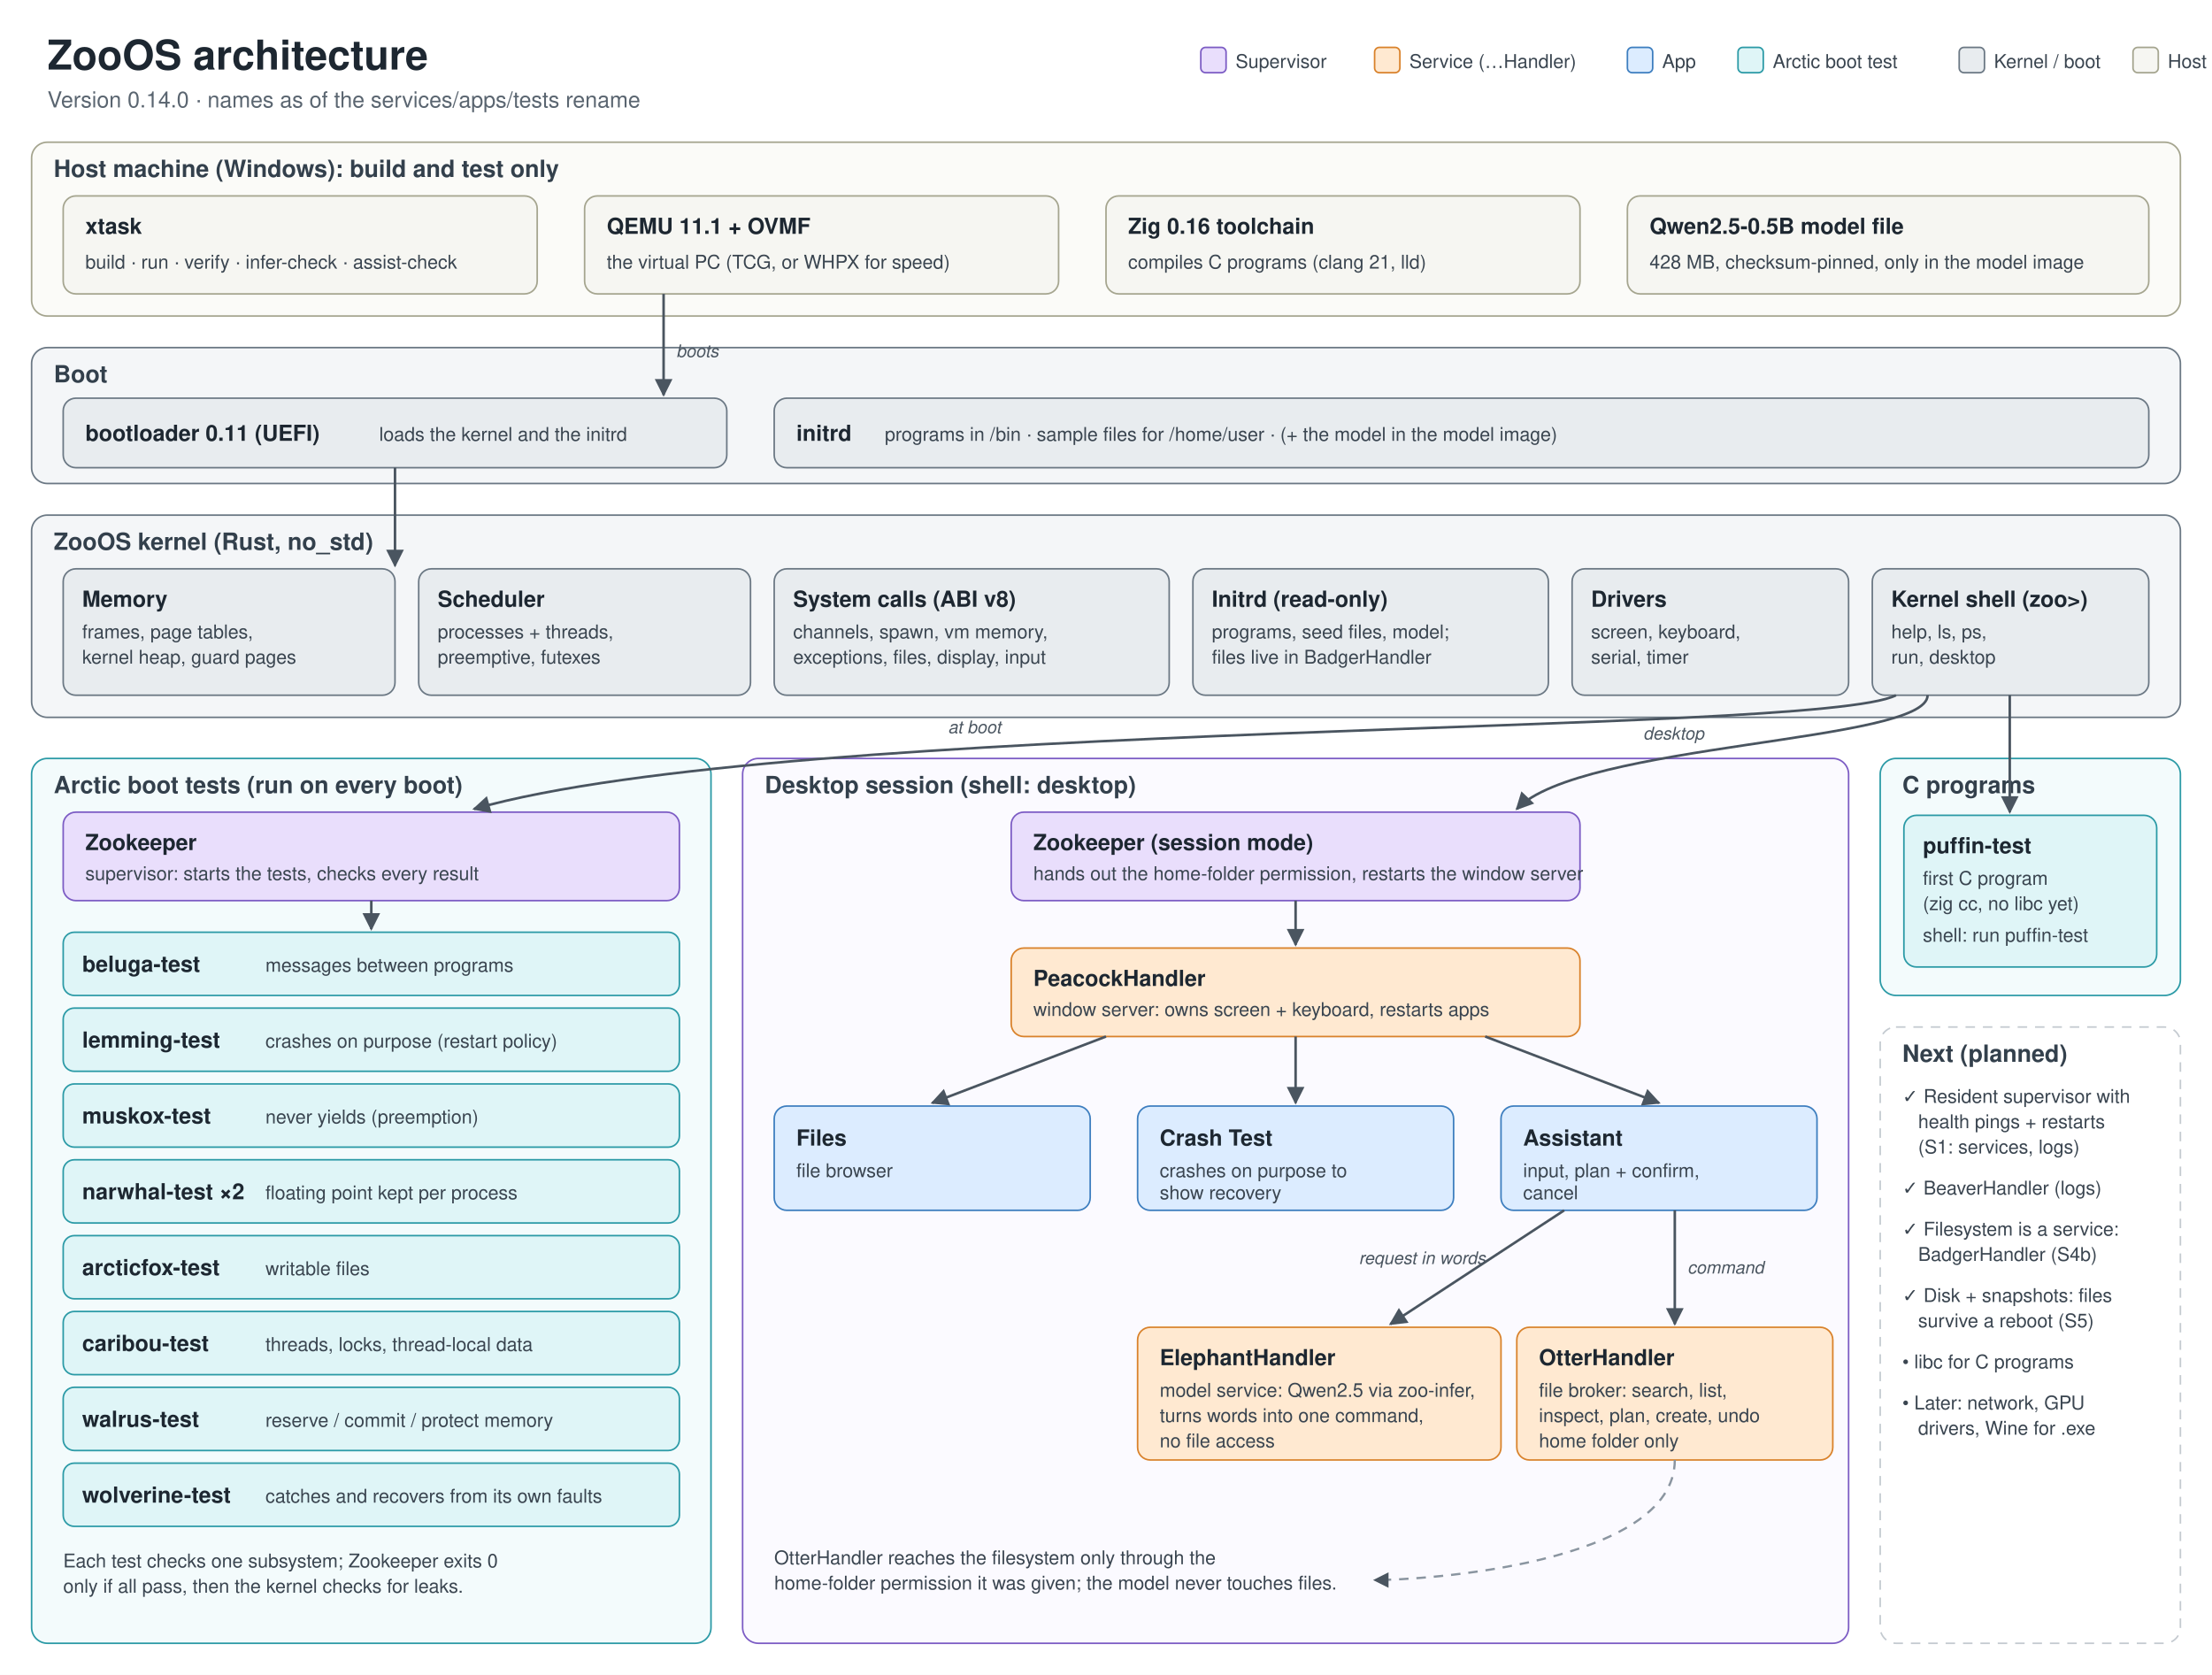
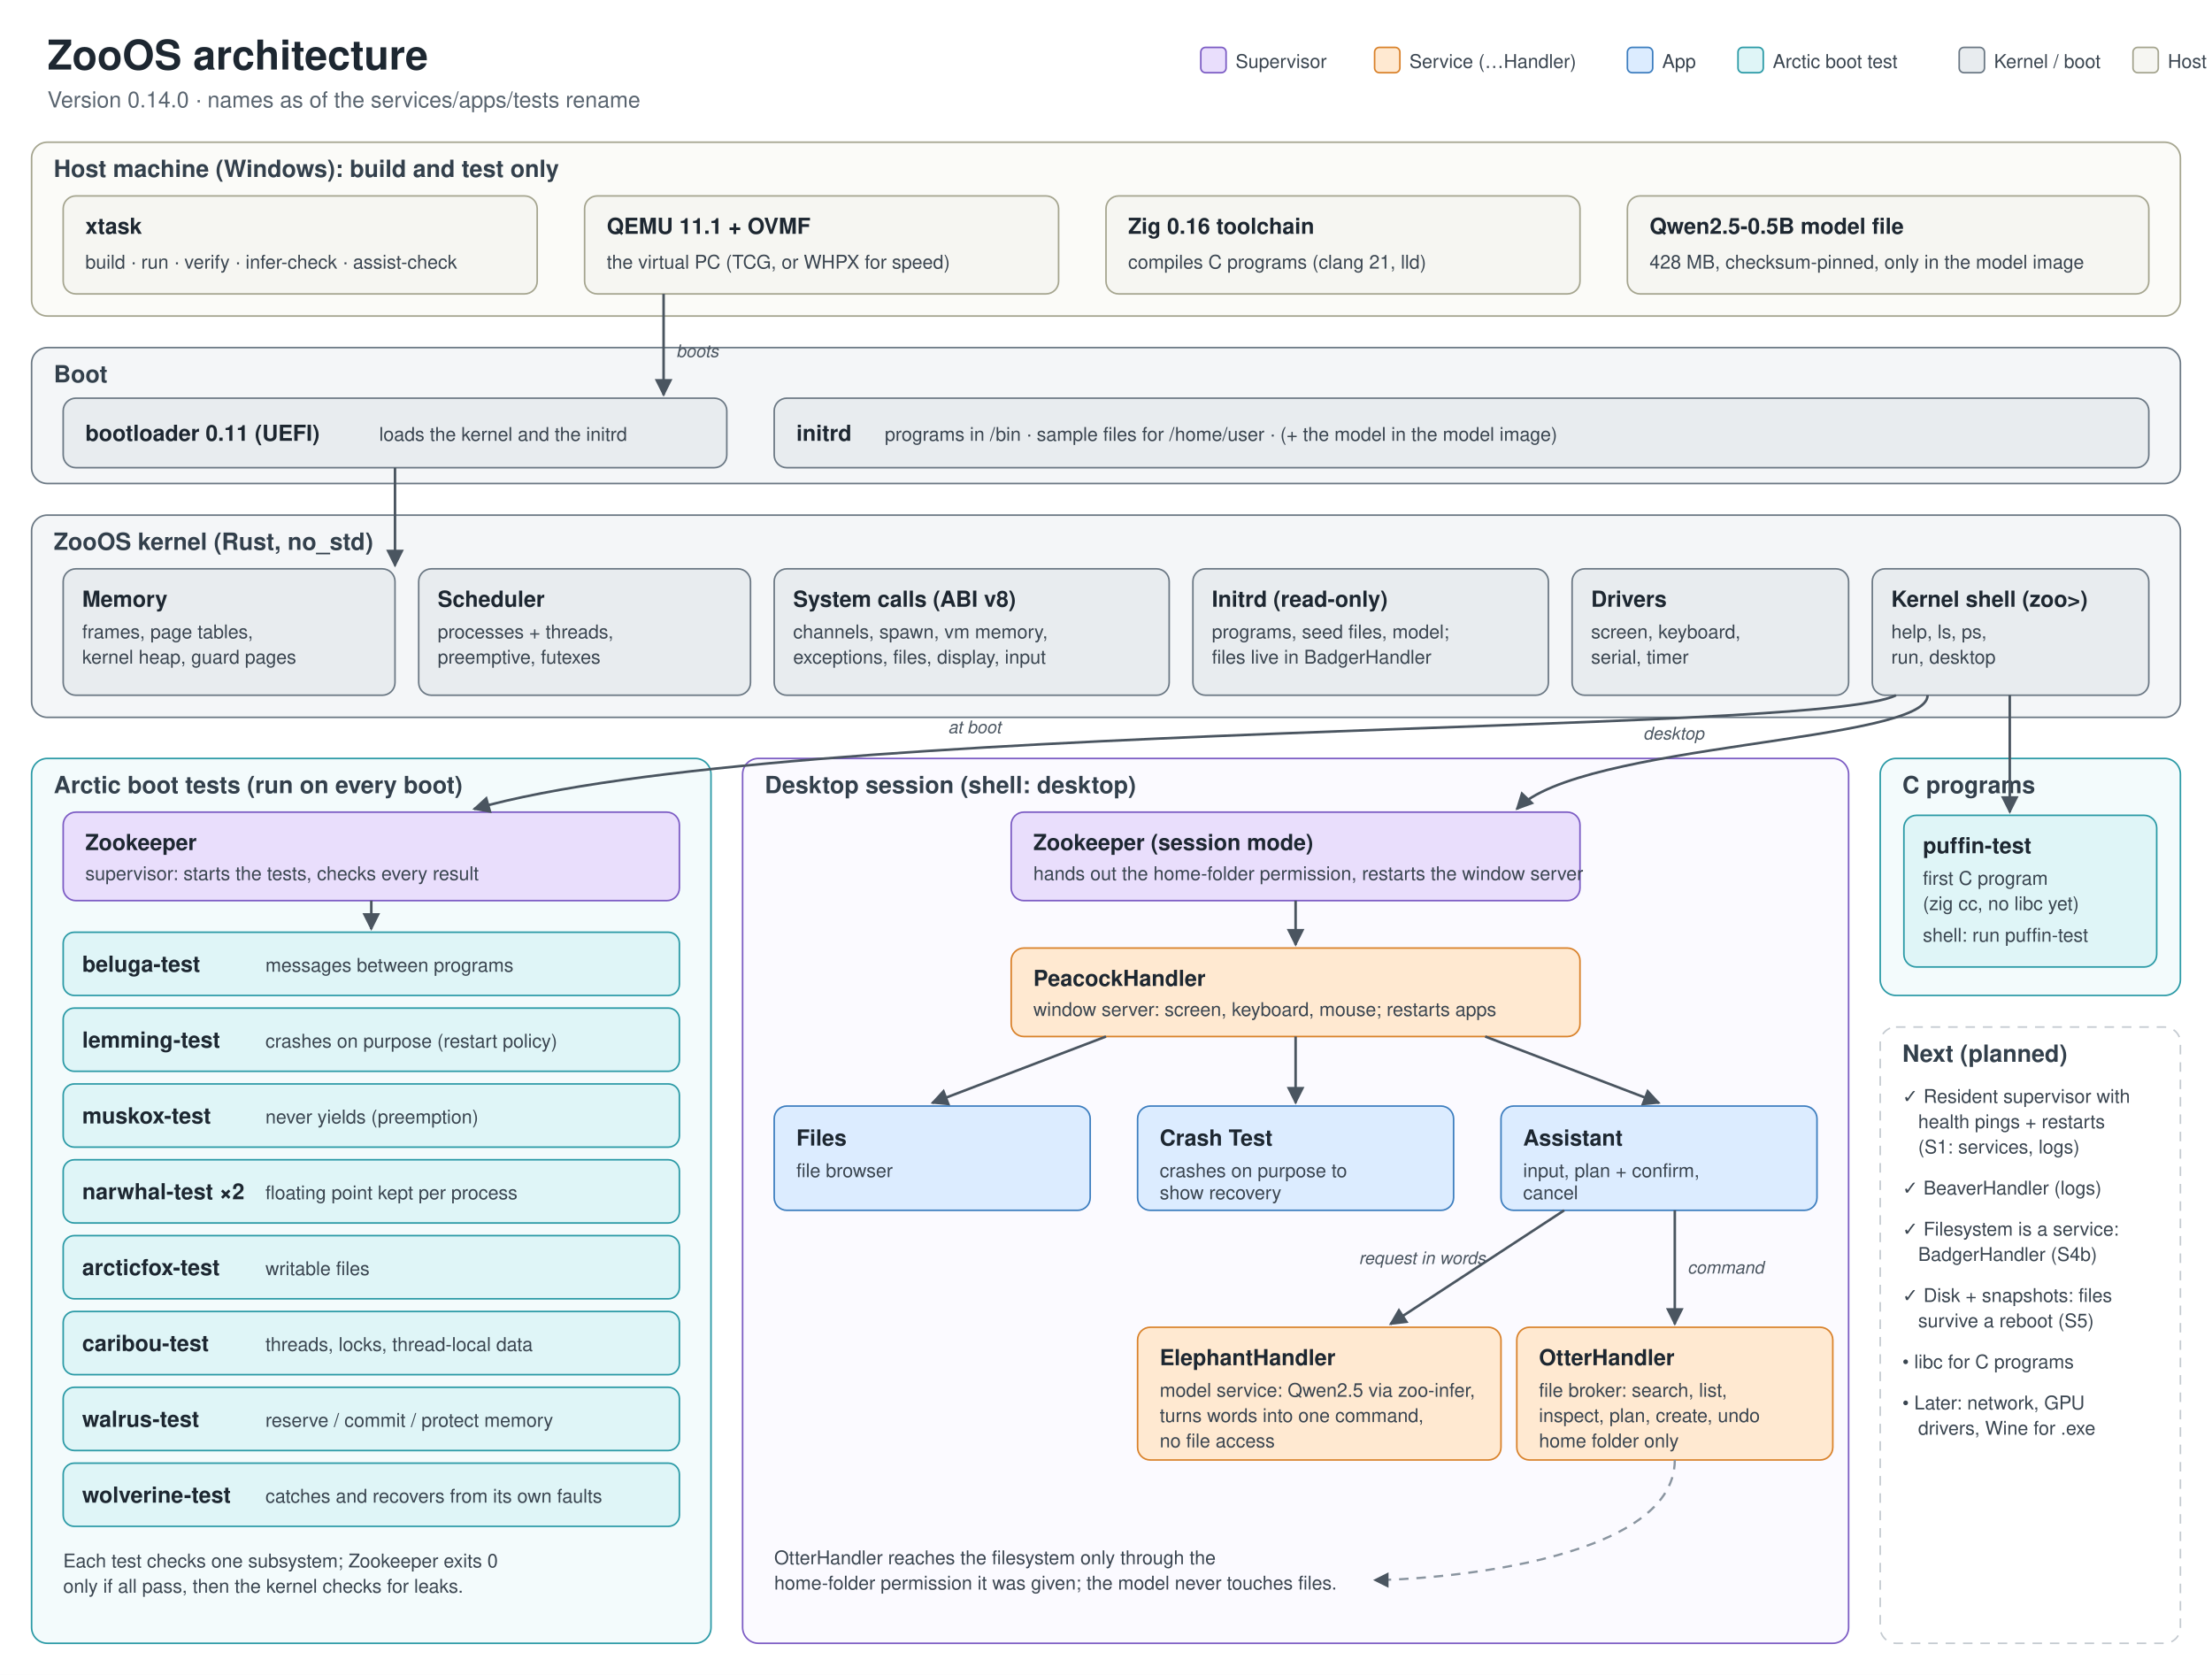
<svg xmlns="http://www.w3.org/2000/svg" width="1400" height="1060" viewBox="0 0 1400 1060" font-family="Segoe UI, Helvetica, Arial, sans-serif">
  <defs>
    <marker id="arrow" viewBox="0 0 10 10" refX="9" refY="5" markerWidth="7" markerHeight="7" orient="auto-start-reverse">
      <path d="M0,0 L10,5 L0,10 z" fill="#4a5560" />
    </marker>
    <style>
      .title { font-size: 26px; font-weight: 700; fill: #1d2731; }
      .sub { font-size: 14px; fill: #5a6570; }
      .group { font-size: 15px; font-weight: 700; fill: #33404c; }
      .name { font-size: 14px; font-weight: 700; fill: #1d2731; }
      .desc { font-size: 12px; fill: #3a4550; }
      .edge { stroke: #4a5560; stroke-width: 1.6; fill: none; marker-end: url(#arrow); }
      .dash { stroke: #8a95a0; stroke-width: 1.4; fill: none; stroke-dasharray: 6 5; marker-end: url(#arrow); }
      .lbl { font-size: 11px; fill: #4a5560; font-style: italic; }
    </style>
  </defs>
  <rect width="1400" height="1060" fill="#ffffff" />
  <text x="30" y="44" class="title">ZooOS architecture</text>
  <text x="30" y="68" class="sub">Version 0.14.0 · names as of the services/apps/tests rename</text>
  <g transform="translate(760,30)">
    <rect x="0" y="0" width="16" height="16" rx="3" fill="#e9defc" stroke="#7c5cc4" />
    <text x="22" y="13" class="desc">Supervisor</text>
    <rect x="110" y="0" width="16" height="16" rx="3" fill="#ffe9d1" stroke="#d9822b" />
    <text x="132" y="13" class="desc">Service (…Handler)</text>
    <rect x="270" y="0" width="16" height="16" rx="3" fill="#dcecff" stroke="#3d7ebf" />
    <text x="292" y="13" class="desc">App</text>
    <rect x="340" y="0" width="16" height="16" rx="3" fill="#dff5f7" stroke="#2b9aa6" />
    <text x="362" y="13" class="desc">Arctic boot test</text>
    <rect x="480" y="0" width="16" height="16" rx="3" fill="#e8ecef" stroke="#6b7884" />
    <text x="502" y="13" class="desc">Kernel / boot</text>
    <rect x="590" y="0" width="16" height="16" rx="3" fill="#f6f6f2" stroke="#a5a58f" />
    <text x="612" y="13" class="desc">Host</text>
  </g>
  <rect x="20" y="90" width="1360" height="110" rx="10" fill="#fbfbf8" stroke="#a5a58f" />
  <text x="34" y="112" class="group">Host machine (Windows): build and test only</text>
  <g>
    <rect x="40" y="124" width="300" height="62" rx="8" fill="#f6f6f2" stroke="#a5a58f" />
    <text x="54" y="148" class="name">xtask</text>
    <text x="54" y="170" class="desc">build · run · verify · infer-check · assist-check</text>
    <rect x="370" y="124" width="300" height="62" rx="8" fill="#f6f6f2" stroke="#a5a58f" />
    <text x="384" y="148" class="name">QEMU 11.1 + OVMF</text>
    <text x="384" y="170" class="desc">the virtual PC (TCG, or WHPX for speed)</text>
    <rect x="700" y="124" width="300" height="62" rx="8" fill="#f6f6f2" stroke="#a5a58f" />
    <text x="714" y="148" class="name">Zig 0.16 toolchain</text>
    <text x="714" y="170" class="desc">compiles C programs (clang 21, lld)</text>
    <rect x="1030" y="124" width="330" height="62" rx="8" fill="#f6f6f2" stroke="#a5a58f" />
    <text x="1044" y="148" class="name">Qwen2.5-0.5B model file</text>
    <text x="1044" y="170" class="desc">428 MB, checksum-pinned, only in the model image</text>
  </g>
  <rect x="20" y="220" width="1360" height="86" rx="10" fill="#f4f6f8" stroke="#6b7884" />
  <text x="34" y="242" class="group">Boot</text>
  <rect x="40" y="252" width="420" height="44" rx="8" fill="#e8ecef" stroke="#6b7884" />
  <text x="54" y="279" class="name">bootloader 0.11 (UEFI)</text>
  <text x="240" y="279" class="desc">loads the kernel and the initrd</text>
  <rect x="490" y="252" width="870" height="44" rx="8" fill="#e8ecef" stroke="#6b7884" />
  <text x="504" y="279" class="name">initrd</text>
  <text x="560" y="279" class="desc">programs in /bin · sample files for /home/user · (+ the model in the model image)</text>
  <path d="M420 186 L420 250" class="edge" />
  <text x="428" y="226" class="lbl">boots</text>
  <rect x="20" y="326" width="1360" height="128" rx="10" fill="#f4f6f8" stroke="#6b7884" />
  <text x="34" y="348" class="group">ZooOS kernel (Rust, no_std)</text>
  <g>
    <rect x="40" y="360" width="210" height="80" rx="8" fill="#e8ecef" stroke="#6b7884" />
    <text x="52" y="384" class="name">Memory</text>
    <text x="52" y="404" class="desc">frames, page tables,</text>
    <text x="52" y="420" class="desc">kernel heap, guard pages</text>
    <rect x="265" y="360" width="210" height="80" rx="8" fill="#e8ecef" stroke="#6b7884" />
    <text x="277" y="384" class="name">Scheduler</text>
    <text x="277" y="404" class="desc">processes + threads,</text>
    <text x="277" y="420" class="desc">preemptive, futexes</text>
    <rect x="490" y="360" width="250" height="80" rx="8" fill="#e8ecef" stroke="#6b7884" />
    <text x="502" y="384" class="name">System calls (ABI v8)</text>
    <text x="502" y="404" class="desc">channels, spawn, vm memory,</text>
    <text x="502" y="420" class="desc">exceptions, files, display, input</text>
    <rect x="755" y="360" width="225" height="80" rx="8" fill="#e8ecef" stroke="#6b7884" />
    <text x="767" y="384" class="name">Initrd (read-only)</text>
    <text x="767" y="404" class="desc">programs, seed files, model;</text>
    <text x="767" y="420" class="desc">files live in BadgerHandler</text>
    <rect x="995" y="360" width="175" height="80" rx="8" fill="#e8ecef" stroke="#6b7884" />
    <text x="1007" y="384" class="name">Drivers</text>
    <text x="1007" y="404" class="desc">screen, keyboard,</text>
    <text x="1007" y="420" class="desc">serial, timer</text>
    <rect x="1185" y="360" width="175" height="80" rx="8" fill="#e8ecef" stroke="#6b7884" />
    <text x="1197" y="384" class="name">Kernel shell (zoo&gt;)</text>
    <text x="1197" y="404" class="desc">help, ls, ps,</text>
    <text x="1197" y="420" class="desc">run, desktop</text>
  </g>
  <path d="M250 296 L250 358" class="edge" />
  <rect x="20" y="480" width="430" height="560" rx="10" fill="#f3fbfc" stroke="#2b9aa6" />
  <text x="34" y="502" class="group">Arctic boot tests (run on every boot)</text>
  <rect x="40" y="514" width="390" height="56" rx="8" fill="#e9defc" stroke="#7c5cc4" />
  <text x="54" y="538" class="name">Zookeeper</text>
  <text x="54" y="557" class="desc">supervisor: starts the tests, checks every result</text>
  <g>
    <rect x="40" y="590" width="390" height="40" rx="7" fill="#dff5f7" stroke="#2b9aa6" />
    <text x="52" y="615" class="name">beluga-test</text>
    <text x="168" y="615" class="desc">messages between programs</text>
    <rect x="40" y="638" width="390" height="40" rx="7" fill="#dff5f7" stroke="#2b9aa6" />
    <text x="52" y="663" class="name">lemming-test</text>
    <text x="168" y="663" class="desc">crashes on purpose (restart policy)</text>
    <rect x="40" y="686" width="390" height="40" rx="7" fill="#dff5f7" stroke="#2b9aa6" />
    <text x="52" y="711" class="name">muskox-test</text>
    <text x="168" y="711" class="desc">never yields (preemption)</text>
    <rect x="40" y="734" width="390" height="40" rx="7" fill="#dff5f7" stroke="#2b9aa6" />
    <text x="52" y="759" class="name">narwhal-test ×2</text>
    <text x="168" y="759" class="desc">floating point kept per process</text>
    <rect x="40" y="782" width="390" height="40" rx="7" fill="#dff5f7" stroke="#2b9aa6" />
    <text x="52" y="807" class="name">arcticfox-test</text>
    <text x="168" y="807" class="desc">writable files</text>
    <rect x="40" y="830" width="390" height="40" rx="7" fill="#dff5f7" stroke="#2b9aa6" />
    <text x="52" y="855" class="name">caribou-test</text>
    <text x="168" y="855" class="desc">threads, locks, thread-local data</text>
    <rect x="40" y="878" width="390" height="40" rx="7" fill="#dff5f7" stroke="#2b9aa6" />
    <text x="52" y="903" class="name">walrus-test</text>
    <text x="168" y="903" class="desc">reserve / commit / protect memory</text>
    <rect x="40" y="926" width="390" height="40" rx="7" fill="#dff5f7" stroke="#2b9aa6" />
    <text x="52" y="951" class="name">wolverine-test</text>
    <text x="168" y="951" class="desc">catches and recovers from its own faults</text>
    <text x="40" y="992" class="desc">Each test checks one subsystem; Zookeeper exits 0</text>
    <text x="40" y="1008" class="desc">only if all pass, then the kernel checks for leaks.</text>
  </g>
  <path d="M235 570 L235 588" class="edge" />
  <rect x="470" y="480" width="700" height="560" rx="10" fill="#fbfaff" stroke="#7c5cc4" />
  <text x="484" y="502" class="group">Desktop session (shell: desktop)</text>
  <rect x="640" y="514" width="360" height="56" rx="8" fill="#e9defc" stroke="#7c5cc4" />
  <text x="654" y="538" class="name">Zookeeper (session mode)</text>
  <text x="654" y="557" class="desc">hands out the home-folder permission, restarts the window server</text>
  <rect x="640" y="600" width="360" height="56" rx="8" fill="#ffe9d1" stroke="#d9822b" />
  <text x="654" y="624" class="name">PeacockHandler</text>
-   <text x="654" y="643" class="desc">window server: owns screen + keyboard, restarts apps</text>
+   <text x="654" y="643" class="desc">window server: screen, keyboard, mouse; restarts apps</text>
  <path d="M820 570 L820 598" class="edge" />
  <rect x="490" y="700" width="200" height="66" rx="8" fill="#dcecff" stroke="#3d7ebf" />
  <text x="504" y="725" class="name">Files</text>
  <text x="504" y="745" class="desc">file browser</text>
  <rect x="720" y="700" width="200" height="66" rx="8" fill="#dcecff" stroke="#3d7ebf" />
  <text x="734" y="725" class="name">Crash Test</text>
  <text x="734" y="745" class="desc">crashes on purpose to</text>
  <text x="734" y="759" class="desc">show recovery</text>
  <rect x="950" y="700" width="200" height="66" rx="8" fill="#dcecff" stroke="#3d7ebf" />
  <text x="964" y="725" class="name">Assistant</text>
  <text x="964" y="745" class="desc">input, plan + confirm,</text>
  <text x="964" y="759" class="desc">cancel</text>
  <path d="M700 656 L590 698" class="edge" />
  <path d="M820 656 L820 698" class="edge" />
  <path d="M940 656 L1050 698" class="edge" />
  <rect x="720" y="840" width="230" height="84" rx="8" fill="#ffe9d1" stroke="#d9822b" />
  <text x="734" y="864" class="name">ElephantHandler</text>
  <text x="734" y="884" class="desc">model service: Qwen2.5 via zoo-infer,</text>
  <text x="734" y="900" class="desc">turns words into one command,</text>
  <text x="734" y="916" class="desc">no file access</text>
  <rect x="960" y="840" width="200" height="84" rx="8" fill="#ffe9d1" stroke="#d9822b" />
  <text x="974" y="864" class="name">OtterHandler</text>
  <text x="974" y="884" class="desc">file broker: search, list,</text>
  <text x="974" y="900" class="desc">inspect, plan, create, undo</text>
  <text x="974" y="916" class="desc">home folder only</text>
  <path d="M990 766 L880 838" class="edge" />
  <text x="860" y="800" class="lbl">request in words</text>
  <path d="M1060 766 L1060 838" class="edge" />
  <text x="1068" y="806" class="lbl">command</text>
  <path d="M1060 924 C1060 990 900 1000 870 1000 L870 1000" class="dash" />
  <text x="490" y="990" class="desc">OtterHandler reaches the filesystem only through the</text>
  <text x="490" y="1006" class="desc">home-folder permission it was given; the model never touches files.</text>
  <rect x="1190" y="480" width="190" height="150" rx="10" fill="#f3fbfc" stroke="#2b9aa6" />
  <text x="1204" y="502" class="group">C programs</text>
  <rect x="1205" y="516" width="160" height="96" rx="8" fill="#dff5f7" stroke="#2b9aa6" />
  <text x="1217" y="540" class="name">puffin-test</text>
  <text x="1217" y="560" class="desc">first C program</text>
  <text x="1217" y="576" class="desc">(zig cc, no libc yet)</text>
  <text x="1217" y="596" class="desc">shell: run puffin-test</text>
  <path d="M1272 440 L1272 514" class="edge" />
  <path d="M1220 440 C1220 470 1000 470 960 512" class="edge" />
  <text x="1040" y="468" class="lbl">desktop</text>
  <path d="M1200 440 C1150 466 500 455 300 512" class="edge" />
  <text x="600" y="464" class="lbl">at boot</text>
  <rect x="1190" y="650" width="190" height="390" rx="10" fill="#ffffff" stroke="#c4cad0" stroke-dasharray="6 5" />
  <text x="1204" y="672" class="group">Next (planned)</text>
  <text x="1204" y="698" class="desc">✓ Resident supervisor with</text>
  <text x="1214" y="714" class="desc">health pings + restarts</text>
  <text x="1214" y="730" class="desc">(S1: services, logs)</text>
  <text x="1204" y="756" class="desc">✓ BeaverHandler (logs)</text>
  <text x="1204" y="782" class="desc">✓ Filesystem is a service:</text>
  <text x="1214" y="798" class="desc">BadgerHandler (S4b)</text>
  <text x="1204" y="824" class="desc">✓ Disk + snapshots: files</text>
  <text x="1214" y="840" class="desc">survive a reboot (S5)</text>
  <text x="1204" y="866" class="desc">• libc for C programs</text>
  <text x="1204" y="892" class="desc">• Later: network, GPU</text>
  <text x="1214" y="908" class="desc">drivers, Wine for .exe</text>
</svg>
